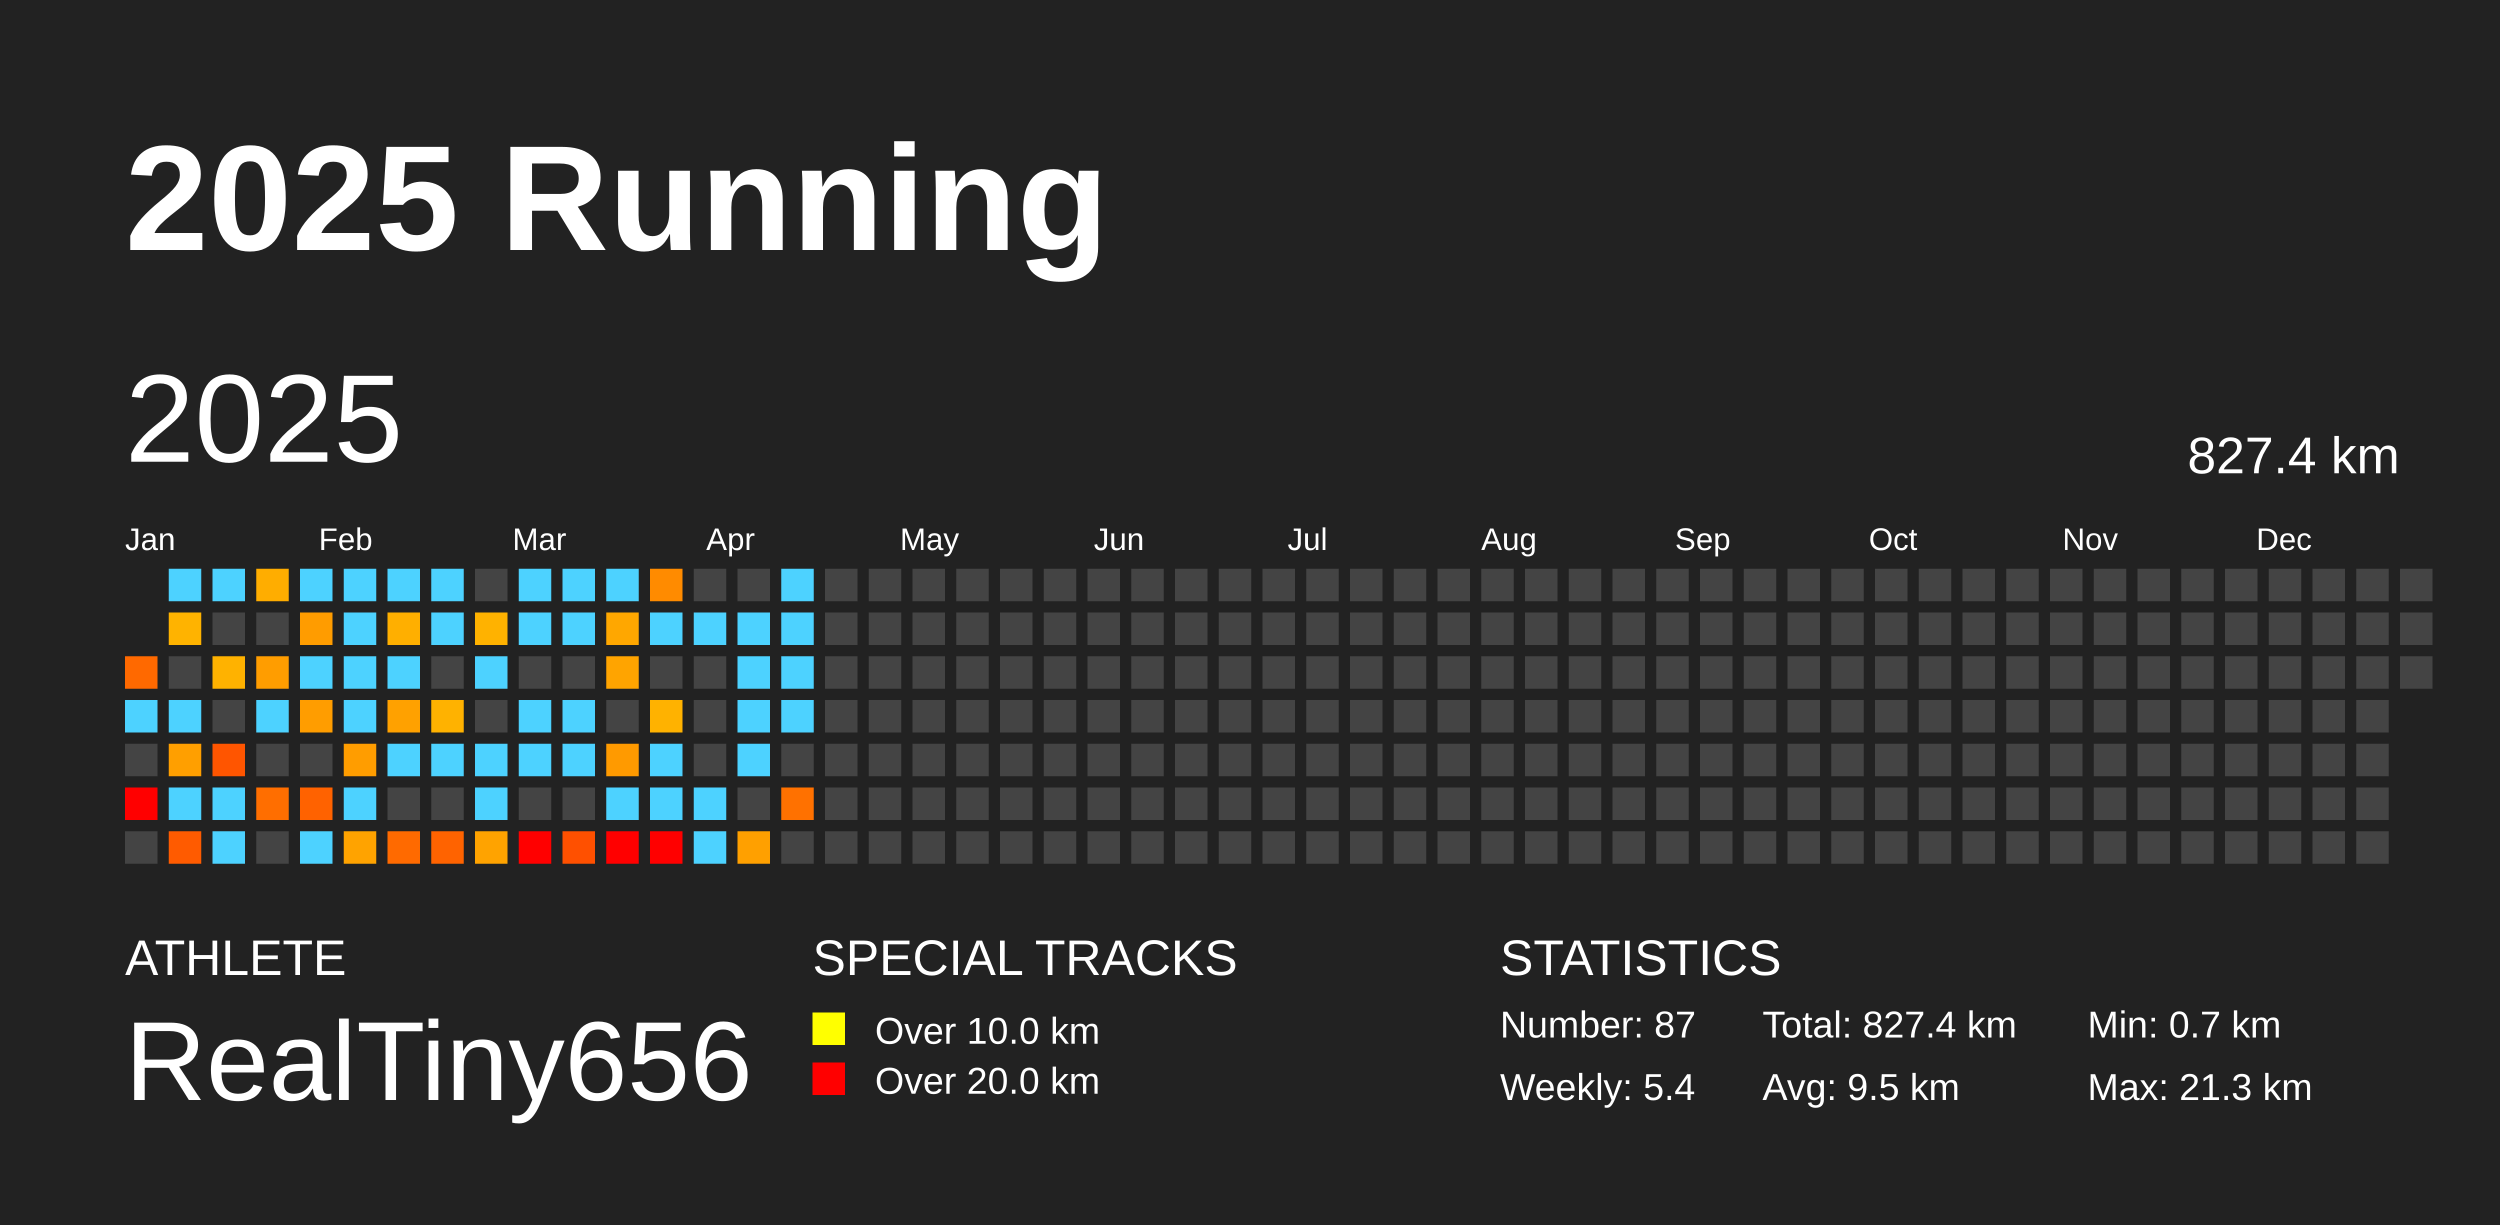
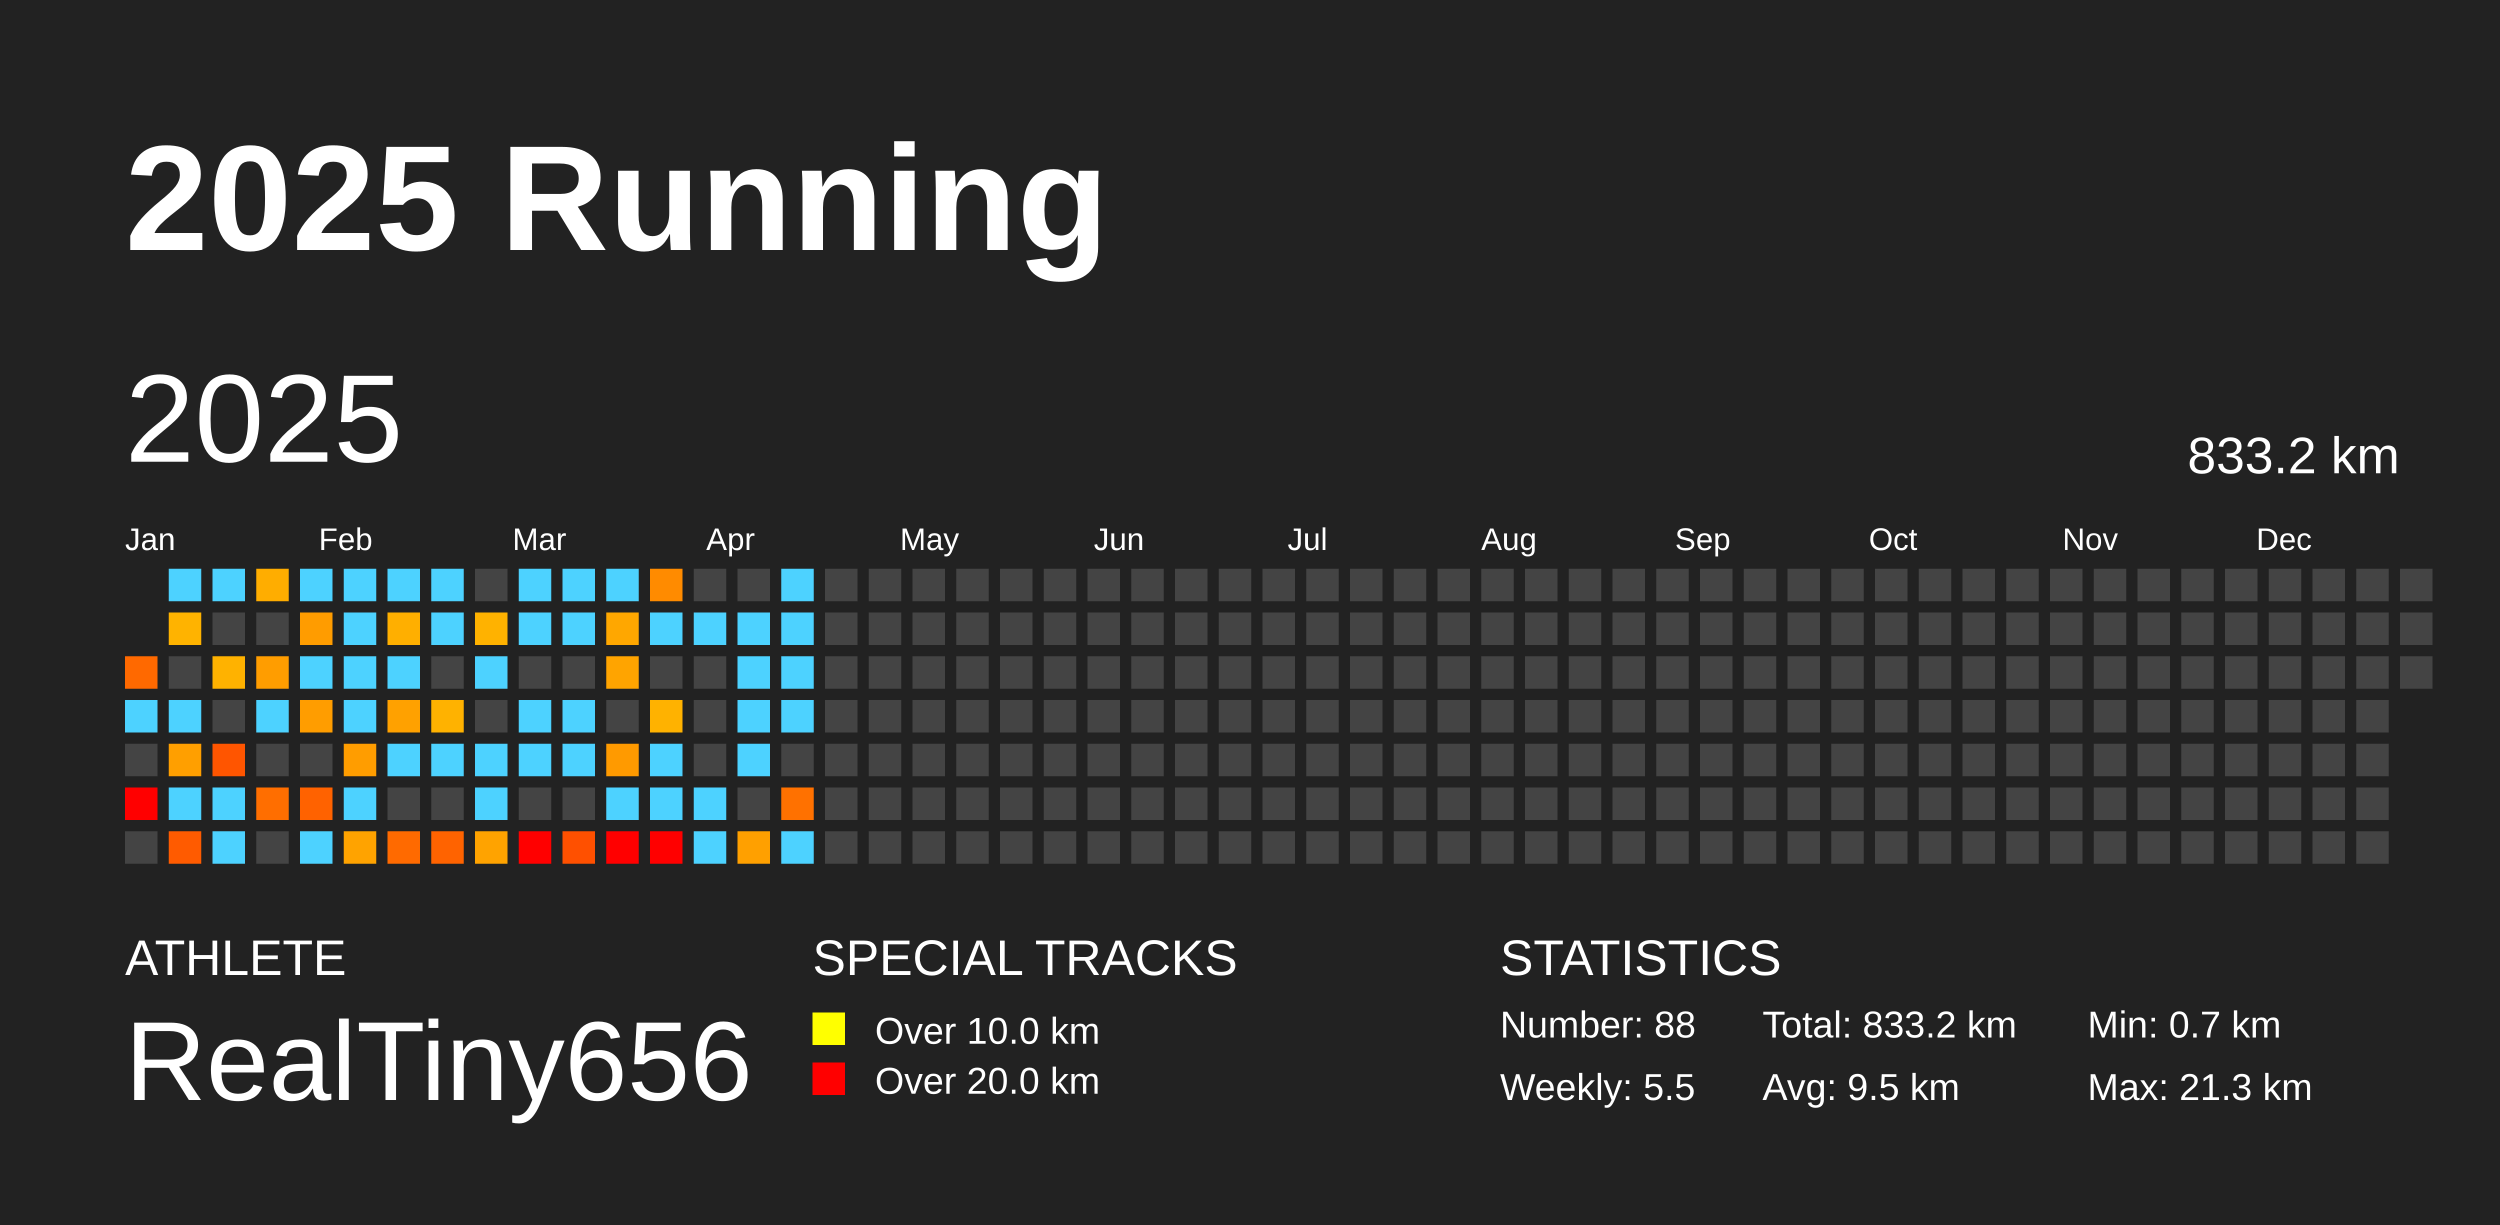
<svg xmlns="http://www.w3.org/2000/svg" baseProfile="full" height="98mm" version="1.1" viewBox="0,0,200,98" width="200mm">
  <defs />
  <rect fill="#222222" height="98" width="200" x="0" y="0" />
  <text fill="#FFFFFF" style="font-size:12px; font-family:Arial; font-weight:bold;" x="10" y="20">2025 Running</text>
  <text fill="#FFFFFF" style="font-size:4px; font-family:Arial" x="10" y="78">ATHLETE</text>
  <text fill="#FFFFFF" style="font-size:9px; font-family:Arial" x="10" y="88">RealTiny656</text>
  <text fill="#FFFFFF" style="font-size:4px; font-family:Arial" x="65" y="78">SPECIAL TRACKS</text>
  <rect fill="yellow" height="2.6" width="2.6" x="65" y="81" />
  <text fill="#FFFFFF" style="font-size:3px; font-family:Arial" x="70" y="83.5">Over 10.0 km</text>
  <rect fill="red" height="2.6" width="2.6" x="65" y="85" />
  <text fill="#FFFFFF" style="font-size:3px; font-family:Arial" x="70" y="87.5">Over 20.0 km</text>
  <text fill="#FFFFFF" style="font-size:4px; font-family:Arial" x="120" y="78">STATISTICS</text>
-   <text fill="#FFFFFF" style="font-size:3px; font-family:Arial" x="120" y="83">Number: 87</text>
-   <text fill="#FFFFFF" style="font-size:3px; font-family:Arial" x="120" y="88">Weekly: 5.4</text>
-   <text fill="#FFFFFF" style="font-size:3px; font-family:Arial" x="141" y="83">Total: 827.4 km</text>
+   <text fill="#FFFFFF" style="font-size:3px; font-family:Arial" x="120" y="83">Number: 88</text>
+   <text fill="#FFFFFF" style="font-size:3px; font-family:Arial" x="120" y="88">Weekly: 5.5</text>
+   <text fill="#FFFFFF" style="font-size:3px; font-family:Arial" x="141" y="83">Total: 833.2 km</text>
  <text fill="#FFFFFF" style="font-size:3px; font-family:Arial" x="141" y="88">Avg: 9.5 km</text>
  <text fill="#FFFFFF" style="font-size:3px; font-family:Arial" x="167" y="83">Min: 0.7 km</text>
  <text fill="#FFFFFF" style="font-size:3px; font-family:Arial" x="167" y="88">Max: 21.3 km</text>
  <text dominant-baseline="hanging" fill="#FFFFFF" style="font-size:10.0px; font-family:Arial;" x="10" y="30">2025</text>
-   <text dominant-baseline="hanging" fill="#FFFFFF" style="font-size:4.125px; font-family:Arial;" x="175" y="35">827.4 km</text>
+   <text dominant-baseline="hanging" fill="#FFFFFF" style="font-size:4.125px; font-family:Arial;" x="175" y="35">833.2 km</text>
  <text fill="#FFFFFF" style="font-size:2.5px; font-family:Arial" x="10.0" y="44">Jan</text>
  <text fill="#FFFFFF" style="font-size:2.5px; font-family:Arial" x="25.5" y="44">Feb</text>
  <text fill="#FFFFFF" style="font-size:2.5px; font-family:Arial" x="41.0" y="44">Mar</text>
  <text fill="#FFFFFF" style="font-size:2.5px; font-family:Arial" x="56.5" y="44">Apr</text>
  <text fill="#FFFFFF" style="font-size:2.5px; font-family:Arial" x="72.0" y="44">May</text>
  <text fill="#FFFFFF" style="font-size:2.5px; font-family:Arial" x="87.5" y="44">Jun</text>
  <text fill="#FFFFFF" style="font-size:2.5px; font-family:Arial" x="103.0" y="44">Jul</text>
  <text fill="#FFFFFF" style="font-size:2.5px; font-family:Arial" x="118.5" y="44">Aug</text>
  <text fill="#FFFFFF" style="font-size:2.5px; font-family:Arial" x="134.0" y="44">Sep</text>
  <text fill="#FFFFFF" style="font-size:2.5px; font-family:Arial" x="149.5" y="44">Oct</text>
  <text fill="#FFFFFF" style="font-size:2.5px; font-family:Arial" x="165.0" y="44">Nov</text>
  <text fill="#FFFFFF" style="font-size:2.5px; font-family:Arial" x="180.5" y="44">Dec</text>
  <rect fill="#ff6900" height="2.6" width="2.6" x="10.0" y="52.5" />
  <rect fill="#4dd2ff" height="2.6" width="2.6" x="10.0" y="56.0" />
  <rect fill="#444444" height="2.6" width="2.6" x="10.0" y="59.5" />
  <rect fill="red" height="2.6" width="2.6" x="10.0" y="63.0" />
  <rect fill="#444444" height="2.6" width="2.6" x="10.0" y="66.5" />
  <rect fill="#4dd2ff" height="2.6" width="2.6" x="13.5" y="45.5" />
  <rect fill="#ffb300" height="2.6" width="2.6" x="13.5" y="49.0" />
  <rect fill="#444444" height="2.6" width="2.6" x="13.5" y="52.5" />
  <rect fill="#4dd2ff" height="2.6" width="2.6" x="13.5" y="56.0" />
  <rect fill="#ff9f00" height="2.6" width="2.6" x="13.5" y="59.5" />
  <rect fill="#4dd2ff" height="2.6" width="2.6" x="13.5" y="63.0" />
  <rect fill="#ff5b00" height="2.6" width="2.6" x="13.5" y="66.5" />
  <rect fill="#4dd2ff" height="2.6" width="2.6" x="17.0" y="45.5" />
  <rect fill="#444444" height="2.6" width="2.6" x="17.0" y="49.0" />
  <rect fill="#ffb200" height="2.6" width="2.6" x="17.0" y="52.5" />
  <rect fill="#444444" height="2.6" width="2.6" x="17.0" y="56.0" />
  <rect fill="#ff5500" height="2.6" width="2.6" x="17.0" y="59.5" />
  <rect fill="#4dd2ff" height="2.6" width="2.6" x="17.0" y="63.0" />
  <rect fill="#4dd2ff" height="2.6" width="2.6" x="17.0" y="66.5" />
  <rect fill="#ffad00" height="2.6" width="2.6" x="20.5" y="45.5" />
  <rect fill="#444444" height="2.6" width="2.6" x="20.5" y="49.0" />
  <rect fill="#ff9d00" height="2.6" width="2.6" x="20.5" y="52.5" />
  <rect fill="#4dd2ff" height="2.6" width="2.6" x="20.5" y="56.0" />
  <rect fill="#444444" height="2.6" width="2.6" x="20.5" y="59.5" />
  <rect fill="#ff6e00" height="2.6" width="2.6" x="20.5" y="63.0" />
  <rect fill="#444444" height="2.6" width="2.6" x="20.5" y="66.5" />
  <rect fill="#4dd2ff" height="2.6" width="2.6" x="24.0" y="45.5" />
  <rect fill="#ff9c00" height="2.6" width="2.6" x="24.0" y="49.0" />
  <rect fill="#4dd2ff" height="2.6" width="2.6" x="24.0" y="52.5" />
  <rect fill="#ff9d00" height="2.6" width="2.6" x="24.0" y="56.0" />
  <rect fill="#444444" height="2.6" width="2.6" x="24.0" y="59.5" />
  <rect fill="#ff6200" height="2.6" width="2.6" x="24.0" y="63.0" />
  <rect fill="#4dd2ff" height="2.6" width="2.6" x="24.0" y="66.5" />
  <rect fill="#4dd2ff" height="2.6" width="2.6" x="27.5" y="45.5" />
  <rect fill="#4dd2ff" height="2.6" width="2.6" x="27.5" y="49.0" />
  <rect fill="#4dd2ff" height="2.6" width="2.6" x="27.5" y="52.5" />
  <rect fill="#4dd2ff" height="2.6" width="2.6" x="27.5" y="56.0" />
  <rect fill="#ff9d00" height="2.6" width="2.6" x="27.5" y="59.5" />
  <rect fill="#4dd2ff" height="2.6" width="2.6" x="27.5" y="63.0" />
  <rect fill="#ffa300" height="2.6" width="2.6" x="27.5" y="66.5" />
  <rect fill="#4dd2ff" height="2.6" width="2.6" x="31.0" y="45.5" />
  <rect fill="#ffaf00" height="2.6" width="2.6" x="31.0" y="49.0" />
  <rect fill="#4dd2ff" height="2.6" width="2.6" x="31.0" y="52.5" />
  <rect fill="#ffa100" height="2.6" width="2.6" x="31.0" y="56.0" />
  <rect fill="#4dd2ff" height="2.6" width="2.6" x="31.0" y="59.5" />
  <rect fill="#444444" height="2.6" width="2.6" x="31.0" y="63.0" />
  <rect fill="#ff6a00" height="2.6" width="2.6" x="31.0" y="66.5" />
  <rect fill="#4dd2ff" height="2.6" width="2.6" x="34.5" y="45.5" />
  <rect fill="#4dd2ff" height="2.6" width="2.6" x="34.5" y="49.0" />
  <rect fill="#444444" height="2.6" width="2.6" x="34.5" y="52.5" />
  <rect fill="#ffb200" height="2.6" width="2.6" x="34.5" y="56.0" />
  <rect fill="#4dd2ff" height="2.6" width="2.6" x="34.5" y="59.5" />
  <rect fill="#444444" height="2.6" width="2.6" x="34.5" y="63.0" />
  <rect fill="#ff6300" height="2.6" width="2.6" x="34.5" y="66.5" />
  <rect fill="#444444" height="2.6" width="2.6" x="38.0" y="45.5" />
  <rect fill="#ffb200" height="2.6" width="2.6" x="38.0" y="49.0" />
  <rect fill="#4dd2ff" height="2.6" width="2.6" x="38.0" y="52.5" />
  <rect fill="#444444" height="2.6" width="2.6" x="38.0" y="56.0" />
  <rect fill="#4dd2ff" height="2.6" width="2.6" x="38.0" y="59.5" />
  <rect fill="#4dd2ff" height="2.6" width="2.6" x="38.0" y="63.0" />
  <rect fill="#ffa300" height="2.6" width="2.6" x="38.0" y="66.5" />
  <rect fill="#4dd2ff" height="2.6" width="2.6" x="41.5" y="45.5" />
  <rect fill="#4dd2ff" height="2.6" width="2.6" x="41.5" y="49.0" />
  <rect fill="#444444" height="2.6" width="2.6" x="41.5" y="52.5" />
  <rect fill="#4dd2ff" height="2.6" width="2.6" x="41.5" y="56.0" />
  <rect fill="#4dd2ff" height="2.6" width="2.6" x="41.5" y="59.5" />
  <rect fill="#444444" height="2.6" width="2.6" x="41.5" y="63.0" />
  <rect fill="red" height="2.6" width="2.6" x="41.5" y="66.5" />
  <rect fill="#4dd2ff" height="2.6" width="2.6" x="45.0" y="45.5" />
  <rect fill="#4dd2ff" height="2.6" width="2.6" x="45.0" y="49.0" />
  <rect fill="#444444" height="2.6" width="2.6" x="45.0" y="52.5" />
  <rect fill="#4dd2ff" height="2.6" width="2.6" x="45.0" y="56.0" />
  <rect fill="#4dd2ff" height="2.6" width="2.6" x="45.0" y="59.5" />
  <rect fill="#444444" height="2.6" width="2.6" x="45.0" y="63.0" />
  <rect fill="#ff5000" height="2.6" width="2.6" x="45.0" y="66.5" />
  <rect fill="#4dd2ff" height="2.6" width="2.6" x="48.5" y="45.5" />
  <rect fill="#ffa700" height="2.6" width="2.6" x="48.5" y="49.0" />
  <rect fill="#ffa400" height="2.6" width="2.6" x="48.5" y="52.5" />
  <rect fill="#444444" height="2.6" width="2.6" x="48.5" y="56.0" />
  <rect fill="#ff9a00" height="2.6" width="2.6" x="48.5" y="59.5" />
  <rect fill="#4dd2ff" height="2.6" width="2.6" x="48.5" y="63.0" />
  <rect fill="red" height="2.6" width="2.6" x="48.5" y="66.5" />
  <rect fill="#ff8b00" height="2.6" width="2.6" x="52.0" y="45.5" />
  <rect fill="#4dd2ff" height="2.6" width="2.6" x="52.0" y="49.0" />
  <rect fill="#444444" height="2.6" width="2.6" x="52.0" y="52.5" />
  <rect fill="#ffb200" height="2.6" width="2.6" x="52.0" y="56.0" />
  <rect fill="#4dd2ff" height="2.6" width="2.6" x="52.0" y="59.5" />
  <rect fill="#4dd2ff" height="2.6" width="2.6" x="52.0" y="63.0" />
  <rect fill="red" height="2.6" width="2.6" x="52.0" y="66.5" />
  <rect fill="#444444" height="2.6" width="2.6" x="55.5" y="45.5" />
  <rect fill="#4dd2ff" height="2.6" width="2.6" x="55.5" y="49.0" />
  <rect fill="#444444" height="2.6" width="2.6" x="55.5" y="52.5" />
  <rect fill="#444444" height="2.6" width="2.6" x="55.5" y="56.0" />
  <rect fill="#444444" height="2.6" width="2.6" x="55.5" y="59.5" />
  <rect fill="#4dd2ff" height="2.6" width="2.6" x="55.5" y="63.0" />
  <rect fill="#4dd2ff" height="2.6" width="2.6" x="55.5" y="66.5" />
  <rect fill="#444444" height="2.6" width="2.6" x="59.0" y="45.5" />
  <rect fill="#4dd2ff" height="2.6" width="2.6" x="59.0" y="49.0" />
  <rect fill="#4dd2ff" height="2.6" width="2.6" x="59.0" y="52.5" />
  <rect fill="#4dd2ff" height="2.6" width="2.6" x="59.0" y="56.0" />
  <rect fill="#4dd2ff" height="2.6" width="2.6" x="59.0" y="59.5" />
  <rect fill="#444444" height="2.6" width="2.6" x="59.0" y="63.0" />
  <rect fill="#ffa000" height="2.6" width="2.6" x="59.0" y="66.5" />
  <rect fill="#4dd2ff" height="2.6" width="2.6" x="62.5" y="45.5" />
  <rect fill="#4dd2ff" height="2.6" width="2.6" x="62.5" y="49.0" />
  <rect fill="#4dd2ff" height="2.6" width="2.6" x="62.5" y="52.5" />
  <rect fill="#4dd2ff" height="2.6" width="2.6" x="62.5" y="56.0" />
  <rect fill="#444444" height="2.6" width="2.6" x="62.5" y="59.5" />
  <rect fill="#ff7100" height="2.6" width="2.6" x="62.5" y="63.0" />
-   <rect fill="#444444" height="2.6" width="2.6" x="62.5" y="66.5" />
+   <rect fill="#4dd2ff" height="2.6" width="2.6" x="62.5" y="66.5" />
  <rect fill="#444444" height="2.6" width="2.6" x="66.0" y="45.5" />
  <rect fill="#444444" height="2.6" width="2.6" x="66.0" y="49.0" />
  <rect fill="#444444" height="2.6" width="2.6" x="66.0" y="52.5" />
  <rect fill="#444444" height="2.6" width="2.6" x="66.0" y="56.0" />
  <rect fill="#444444" height="2.6" width="2.6" x="66.0" y="59.5" />
  <rect fill="#444444" height="2.6" width="2.6" x="66.0" y="63.0" />
  <rect fill="#444444" height="2.6" width="2.6" x="66.0" y="66.5" />
  <rect fill="#444444" height="2.6" width="2.6" x="69.5" y="45.5" />
  <rect fill="#444444" height="2.6" width="2.6" x="69.5" y="49.0" />
  <rect fill="#444444" height="2.6" width="2.6" x="69.5" y="52.5" />
  <rect fill="#444444" height="2.6" width="2.6" x="69.5" y="56.0" />
  <rect fill="#444444" height="2.6" width="2.6" x="69.5" y="59.5" />
  <rect fill="#444444" height="2.6" width="2.6" x="69.5" y="63.0" />
  <rect fill="#444444" height="2.6" width="2.6" x="69.5" y="66.5" />
  <rect fill="#444444" height="2.6" width="2.6" x="73.0" y="45.5" />
  <rect fill="#444444" height="2.6" width="2.6" x="73.0" y="49.0" />
  <rect fill="#444444" height="2.6" width="2.6" x="73.0" y="52.5" />
  <rect fill="#444444" height="2.6" width="2.6" x="73.0" y="56.0" />
  <rect fill="#444444" height="2.6" width="2.6" x="73.0" y="59.5" />
  <rect fill="#444444" height="2.6" width="2.6" x="73.0" y="63.0" />
  <rect fill="#444444" height="2.6" width="2.6" x="73.0" y="66.5" />
  <rect fill="#444444" height="2.6" width="2.6" x="76.5" y="45.5" />
  <rect fill="#444444" height="2.6" width="2.6" x="76.5" y="49.0" />
  <rect fill="#444444" height="2.6" width="2.6" x="76.5" y="52.5" />
  <rect fill="#444444" height="2.6" width="2.6" x="76.5" y="56.0" />
  <rect fill="#444444" height="2.6" width="2.6" x="76.5" y="59.5" />
  <rect fill="#444444" height="2.6" width="2.6" x="76.5" y="63.0" />
  <rect fill="#444444" height="2.6" width="2.6" x="76.5" y="66.5" />
  <rect fill="#444444" height="2.6" width="2.6" x="80.0" y="45.5" />
  <rect fill="#444444" height="2.6" width="2.6" x="80.0" y="49.0" />
  <rect fill="#444444" height="2.6" width="2.6" x="80.0" y="52.5" />
  <rect fill="#444444" height="2.6" width="2.6" x="80.0" y="56.0" />
  <rect fill="#444444" height="2.6" width="2.6" x="80.0" y="59.5" />
  <rect fill="#444444" height="2.6" width="2.6" x="80.0" y="63.0" />
  <rect fill="#444444" height="2.6" width="2.6" x="80.0" y="66.5" />
  <rect fill="#444444" height="2.6" width="2.6" x="83.5" y="45.5" />
  <rect fill="#444444" height="2.6" width="2.6" x="83.5" y="49.0" />
  <rect fill="#444444" height="2.6" width="2.6" x="83.5" y="52.5" />
  <rect fill="#444444" height="2.6" width="2.6" x="83.5" y="56.0" />
  <rect fill="#444444" height="2.6" width="2.6" x="83.5" y="59.5" />
  <rect fill="#444444" height="2.6" width="2.6" x="83.5" y="63.0" />
  <rect fill="#444444" height="2.6" width="2.6" x="83.5" y="66.5" />
  <rect fill="#444444" height="2.6" width="2.6" x="87.0" y="45.5" />
  <rect fill="#444444" height="2.6" width="2.6" x="87.0" y="49.0" />
  <rect fill="#444444" height="2.6" width="2.6" x="87.0" y="52.5" />
  <rect fill="#444444" height="2.6" width="2.6" x="87.0" y="56.0" />
  <rect fill="#444444" height="2.6" width="2.6" x="87.0" y="59.5" />
  <rect fill="#444444" height="2.6" width="2.6" x="87.0" y="63.0" />
  <rect fill="#444444" height="2.6" width="2.6" x="87.0" y="66.5" />
  <rect fill="#444444" height="2.6" width="2.6" x="90.5" y="45.5" />
  <rect fill="#444444" height="2.6" width="2.6" x="90.5" y="49.0" />
  <rect fill="#444444" height="2.6" width="2.6" x="90.5" y="52.5" />
  <rect fill="#444444" height="2.6" width="2.6" x="90.5" y="56.0" />
  <rect fill="#444444" height="2.6" width="2.6" x="90.5" y="59.5" />
  <rect fill="#444444" height="2.6" width="2.6" x="90.5" y="63.0" />
  <rect fill="#444444" height="2.6" width="2.6" x="90.5" y="66.5" />
  <rect fill="#444444" height="2.6" width="2.6" x="94.0" y="45.5" />
  <rect fill="#444444" height="2.6" width="2.6" x="94.0" y="49.0" />
  <rect fill="#444444" height="2.6" width="2.6" x="94.0" y="52.5" />
  <rect fill="#444444" height="2.6" width="2.6" x="94.0" y="56.0" />
  <rect fill="#444444" height="2.6" width="2.6" x="94.0" y="59.5" />
  <rect fill="#444444" height="2.6" width="2.6" x="94.0" y="63.0" />
  <rect fill="#444444" height="2.6" width="2.6" x="94.0" y="66.5" />
  <rect fill="#444444" height="2.6" width="2.6" x="97.5" y="45.5" />
  <rect fill="#444444" height="2.6" width="2.6" x="97.5" y="49.0" />
  <rect fill="#444444" height="2.6" width="2.6" x="97.5" y="52.5" />
  <rect fill="#444444" height="2.6" width="2.6" x="97.5" y="56.0" />
  <rect fill="#444444" height="2.6" width="2.6" x="97.5" y="59.5" />
  <rect fill="#444444" height="2.6" width="2.6" x="97.5" y="63.0" />
  <rect fill="#444444" height="2.6" width="2.6" x="97.5" y="66.5" />
  <rect fill="#444444" height="2.6" width="2.6" x="101.0" y="45.5" />
  <rect fill="#444444" height="2.6" width="2.6" x="101.0" y="49.0" />
  <rect fill="#444444" height="2.6" width="2.6" x="101.0" y="52.5" />
  <rect fill="#444444" height="2.6" width="2.6" x="101.0" y="56.0" />
  <rect fill="#444444" height="2.6" width="2.6" x="101.0" y="59.5" />
  <rect fill="#444444" height="2.6" width="2.6" x="101.0" y="63.0" />
  <rect fill="#444444" height="2.6" width="2.6" x="101.0" y="66.5" />
  <rect fill="#444444" height="2.6" width="2.6" x="104.5" y="45.5" />
  <rect fill="#444444" height="2.6" width="2.6" x="104.5" y="49.0" />
  <rect fill="#444444" height="2.6" width="2.6" x="104.5" y="52.5" />
  <rect fill="#444444" height="2.6" width="2.6" x="104.5" y="56.0" />
  <rect fill="#444444" height="2.6" width="2.6" x="104.5" y="59.5" />
  <rect fill="#444444" height="2.6" width="2.6" x="104.5" y="63.0" />
  <rect fill="#444444" height="2.6" width="2.6" x="104.5" y="66.5" />
  <rect fill="#444444" height="2.6" width="2.6" x="108.0" y="45.5" />
  <rect fill="#444444" height="2.6" width="2.6" x="108.0" y="49.0" />
  <rect fill="#444444" height="2.6" width="2.6" x="108.0" y="52.5" />
  <rect fill="#444444" height="2.6" width="2.6" x="108.0" y="56.0" />
  <rect fill="#444444" height="2.6" width="2.6" x="108.0" y="59.5" />
  <rect fill="#444444" height="2.6" width="2.6" x="108.0" y="63.0" />
  <rect fill="#444444" height="2.6" width="2.6" x="108.0" y="66.5" />
  <rect fill="#444444" height="2.6" width="2.6" x="111.5" y="45.5" />
  <rect fill="#444444" height="2.6" width="2.6" x="111.5" y="49.0" />
  <rect fill="#444444" height="2.6" width="2.6" x="111.5" y="52.5" />
  <rect fill="#444444" height="2.6" width="2.6" x="111.5" y="56.0" />
  <rect fill="#444444" height="2.6" width="2.6" x="111.5" y="59.5" />
  <rect fill="#444444" height="2.6" width="2.6" x="111.5" y="63.0" />
  <rect fill="#444444" height="2.6" width="2.6" x="111.5" y="66.5" />
  <rect fill="#444444" height="2.6" width="2.6" x="115.0" y="45.5" />
  <rect fill="#444444" height="2.6" width="2.6" x="115.0" y="49.0" />
  <rect fill="#444444" height="2.6" width="2.6" x="115.0" y="52.5" />
  <rect fill="#444444" height="2.6" width="2.6" x="115.0" y="56.0" />
  <rect fill="#444444" height="2.6" width="2.6" x="115.0" y="59.5" />
  <rect fill="#444444" height="2.6" width="2.6" x="115.0" y="63.0" />
  <rect fill="#444444" height="2.6" width="2.6" x="115.0" y="66.5" />
  <rect fill="#444444" height="2.6" width="2.6" x="118.5" y="45.5" />
  <rect fill="#444444" height="2.6" width="2.6" x="118.5" y="49.0" />
  <rect fill="#444444" height="2.6" width="2.6" x="118.5" y="52.5" />
  <rect fill="#444444" height="2.6" width="2.6" x="118.5" y="56.0" />
  <rect fill="#444444" height="2.6" width="2.6" x="118.5" y="59.5" />
  <rect fill="#444444" height="2.6" width="2.6" x="118.5" y="63.0" />
  <rect fill="#444444" height="2.6" width="2.6" x="118.5" y="66.5" />
  <rect fill="#444444" height="2.6" width="2.6" x="122.0" y="45.5" />
  <rect fill="#444444" height="2.6" width="2.6" x="122.0" y="49.0" />
  <rect fill="#444444" height="2.6" width="2.6" x="122.0" y="52.5" />
  <rect fill="#444444" height="2.6" width="2.6" x="122.0" y="56.0" />
  <rect fill="#444444" height="2.6" width="2.6" x="122.0" y="59.5" />
  <rect fill="#444444" height="2.6" width="2.6" x="122.0" y="63.0" />
  <rect fill="#444444" height="2.6" width="2.6" x="122.0" y="66.5" />
  <rect fill="#444444" height="2.6" width="2.6" x="125.5" y="45.5" />
  <rect fill="#444444" height="2.6" width="2.6" x="125.5" y="49.0" />
  <rect fill="#444444" height="2.6" width="2.6" x="125.5" y="52.5" />
  <rect fill="#444444" height="2.6" width="2.6" x="125.5" y="56.0" />
  <rect fill="#444444" height="2.6" width="2.6" x="125.5" y="59.5" />
  <rect fill="#444444" height="2.6" width="2.6" x="125.5" y="63.0" />
  <rect fill="#444444" height="2.6" width="2.6" x="125.5" y="66.5" />
  <rect fill="#444444" height="2.6" width="2.6" x="129.0" y="45.5" />
  <rect fill="#444444" height="2.6" width="2.6" x="129.0" y="49.0" />
  <rect fill="#444444" height="2.6" width="2.6" x="129.0" y="52.5" />
  <rect fill="#444444" height="2.6" width="2.6" x="129.0" y="56.0" />
  <rect fill="#444444" height="2.6" width="2.6" x="129.0" y="59.5" />
  <rect fill="#444444" height="2.6" width="2.6" x="129.0" y="63.0" />
  <rect fill="#444444" height="2.6" width="2.6" x="129.0" y="66.5" />
  <rect fill="#444444" height="2.6" width="2.6" x="132.5" y="45.5" />
  <rect fill="#444444" height="2.6" width="2.6" x="132.5" y="49.0" />
  <rect fill="#444444" height="2.6" width="2.6" x="132.5" y="52.5" />
  <rect fill="#444444" height="2.6" width="2.6" x="132.5" y="56.0" />
  <rect fill="#444444" height="2.6" width="2.6" x="132.5" y="59.5" />
  <rect fill="#444444" height="2.6" width="2.6" x="132.5" y="63.0" />
  <rect fill="#444444" height="2.6" width="2.6" x="132.5" y="66.5" />
  <rect fill="#444444" height="2.6" width="2.6" x="136.0" y="45.5" />
  <rect fill="#444444" height="2.6" width="2.6" x="136.0" y="49.0" />
  <rect fill="#444444" height="2.6" width="2.6" x="136.0" y="52.5" />
  <rect fill="#444444" height="2.6" width="2.6" x="136.0" y="56.0" />
  <rect fill="#444444" height="2.6" width="2.6" x="136.0" y="59.5" />
  <rect fill="#444444" height="2.6" width="2.6" x="136.0" y="63.0" />
  <rect fill="#444444" height="2.6" width="2.6" x="136.0" y="66.5" />
  <rect fill="#444444" height="2.6" width="2.6" x="139.5" y="45.5" />
  <rect fill="#444444" height="2.6" width="2.6" x="139.5" y="49.0" />
  <rect fill="#444444" height="2.6" width="2.6" x="139.5" y="52.5" />
  <rect fill="#444444" height="2.6" width="2.6" x="139.5" y="56.0" />
  <rect fill="#444444" height="2.6" width="2.6" x="139.5" y="59.5" />
  <rect fill="#444444" height="2.6" width="2.6" x="139.5" y="63.0" />
  <rect fill="#444444" height="2.6" width="2.6" x="139.5" y="66.5" />
  <rect fill="#444444" height="2.6" width="2.6" x="143.0" y="45.5" />
  <rect fill="#444444" height="2.6" width="2.6" x="143.0" y="49.0" />
  <rect fill="#444444" height="2.6" width="2.6" x="143.0" y="52.5" />
  <rect fill="#444444" height="2.6" width="2.6" x="143.0" y="56.0" />
  <rect fill="#444444" height="2.6" width="2.6" x="143.0" y="59.5" />
  <rect fill="#444444" height="2.6" width="2.6" x="143.0" y="63.0" />
  <rect fill="#444444" height="2.6" width="2.6" x="143.0" y="66.5" />
  <rect fill="#444444" height="2.6" width="2.6" x="146.5" y="45.5" />
  <rect fill="#444444" height="2.6" width="2.6" x="146.5" y="49.0" />
  <rect fill="#444444" height="2.6" width="2.6" x="146.5" y="52.5" />
  <rect fill="#444444" height="2.6" width="2.6" x="146.5" y="56.0" />
  <rect fill="#444444" height="2.6" width="2.6" x="146.5" y="59.5" />
  <rect fill="#444444" height="2.6" width="2.6" x="146.5" y="63.0" />
  <rect fill="#444444" height="2.6" width="2.6" x="146.5" y="66.5" />
  <rect fill="#444444" height="2.6" width="2.6" x="150.0" y="45.5" />
  <rect fill="#444444" height="2.6" width="2.6" x="150.0" y="49.0" />
  <rect fill="#444444" height="2.6" width="2.6" x="150.0" y="52.5" />
  <rect fill="#444444" height="2.6" width="2.6" x="150.0" y="56.0" />
  <rect fill="#444444" height="2.6" width="2.6" x="150.0" y="59.5" />
  <rect fill="#444444" height="2.6" width="2.6" x="150.0" y="63.0" />
  <rect fill="#444444" height="2.6" width="2.6" x="150.0" y="66.5" />
  <rect fill="#444444" height="2.6" width="2.6" x="153.5" y="45.5" />
  <rect fill="#444444" height="2.6" width="2.6" x="153.5" y="49.0" />
  <rect fill="#444444" height="2.6" width="2.6" x="153.5" y="52.5" />
  <rect fill="#444444" height="2.6" width="2.6" x="153.5" y="56.0" />
  <rect fill="#444444" height="2.6" width="2.6" x="153.5" y="59.5" />
  <rect fill="#444444" height="2.6" width="2.6" x="153.5" y="63.0" />
  <rect fill="#444444" height="2.6" width="2.6" x="153.5" y="66.5" />
  <rect fill="#444444" height="2.6" width="2.6" x="157.0" y="45.5" />
  <rect fill="#444444" height="2.6" width="2.6" x="157.0" y="49.0" />
  <rect fill="#444444" height="2.6" width="2.6" x="157.0" y="52.5" />
  <rect fill="#444444" height="2.6" width="2.6" x="157.0" y="56.0" />
  <rect fill="#444444" height="2.6" width="2.6" x="157.0" y="59.5" />
  <rect fill="#444444" height="2.6" width="2.6" x="157.0" y="63.0" />
  <rect fill="#444444" height="2.6" width="2.6" x="157.0" y="66.5" />
  <rect fill="#444444" height="2.6" width="2.6" x="160.5" y="45.5" />
  <rect fill="#444444" height="2.6" width="2.6" x="160.5" y="49.0" />
  <rect fill="#444444" height="2.6" width="2.6" x="160.5" y="52.5" />
  <rect fill="#444444" height="2.6" width="2.6" x="160.5" y="56.0" />
  <rect fill="#444444" height="2.6" width="2.6" x="160.5" y="59.5" />
  <rect fill="#444444" height="2.6" width="2.6" x="160.5" y="63.0" />
  <rect fill="#444444" height="2.6" width="2.6" x="160.5" y="66.5" />
  <rect fill="#444444" height="2.6" width="2.6" x="164.0" y="45.5" />
  <rect fill="#444444" height="2.6" width="2.6" x="164.0" y="49.0" />
  <rect fill="#444444" height="2.6" width="2.6" x="164.0" y="52.5" />
  <rect fill="#444444" height="2.6" width="2.6" x="164.0" y="56.0" />
  <rect fill="#444444" height="2.6" width="2.6" x="164.0" y="59.5" />
  <rect fill="#444444" height="2.6" width="2.6" x="164.0" y="63.0" />
  <rect fill="#444444" height="2.6" width="2.6" x="164.0" y="66.5" />
  <rect fill="#444444" height="2.6" width="2.6" x="167.5" y="45.5" />
  <rect fill="#444444" height="2.6" width="2.6" x="167.5" y="49.0" />
  <rect fill="#444444" height="2.6" width="2.6" x="167.5" y="52.5" />
  <rect fill="#444444" height="2.6" width="2.6" x="167.5" y="56.0" />
  <rect fill="#444444" height="2.6" width="2.6" x="167.5" y="59.5" />
  <rect fill="#444444" height="2.6" width="2.6" x="167.5" y="63.0" />
  <rect fill="#444444" height="2.6" width="2.6" x="167.5" y="66.5" />
  <rect fill="#444444" height="2.6" width="2.6" x="171.0" y="45.5" />
  <rect fill="#444444" height="2.6" width="2.6" x="171.0" y="49.0" />
  <rect fill="#444444" height="2.6" width="2.6" x="171.0" y="52.5" />
  <rect fill="#444444" height="2.6" width="2.6" x="171.0" y="56.0" />
  <rect fill="#444444" height="2.6" width="2.6" x="171.0" y="59.5" />
  <rect fill="#444444" height="2.6" width="2.6" x="171.0" y="63.0" />
  <rect fill="#444444" height="2.6" width="2.6" x="171.0" y="66.5" />
  <rect fill="#444444" height="2.6" width="2.6" x="174.5" y="45.5" />
  <rect fill="#444444" height="2.6" width="2.6" x="174.5" y="49.0" />
  <rect fill="#444444" height="2.6" width="2.6" x="174.5" y="52.5" />
  <rect fill="#444444" height="2.6" width="2.6" x="174.5" y="56.0" />
  <rect fill="#444444" height="2.6" width="2.6" x="174.5" y="59.5" />
  <rect fill="#444444" height="2.6" width="2.6" x="174.5" y="63.0" />
  <rect fill="#444444" height="2.6" width="2.6" x="174.5" y="66.5" />
  <rect fill="#444444" height="2.6" width="2.6" x="178.0" y="45.5" />
  <rect fill="#444444" height="2.6" width="2.6" x="178.0" y="49.0" />
  <rect fill="#444444" height="2.6" width="2.6" x="178.0" y="52.5" />
  <rect fill="#444444" height="2.6" width="2.6" x="178.0" y="56.0" />
  <rect fill="#444444" height="2.6" width="2.6" x="178.0" y="59.5" />
  <rect fill="#444444" height="2.6" width="2.6" x="178.0" y="63.0" />
  <rect fill="#444444" height="2.6" width="2.6" x="178.0" y="66.5" />
  <rect fill="#444444" height="2.6" width="2.6" x="181.5" y="45.5" />
  <rect fill="#444444" height="2.6" width="2.6" x="181.5" y="49.0" />
  <rect fill="#444444" height="2.6" width="2.6" x="181.5" y="52.5" />
  <rect fill="#444444" height="2.6" width="2.6" x="181.5" y="56.0" />
  <rect fill="#444444" height="2.6" width="2.6" x="181.5" y="59.5" />
  <rect fill="#444444" height="2.6" width="2.6" x="181.5" y="63.0" />
  <rect fill="#444444" height="2.6" width="2.6" x="181.5" y="66.5" />
  <rect fill="#444444" height="2.6" width="2.6" x="185.0" y="45.5" />
  <rect fill="#444444" height="2.6" width="2.6" x="185.0" y="49.0" />
  <rect fill="#444444" height="2.6" width="2.6" x="185.0" y="52.5" />
  <rect fill="#444444" height="2.6" width="2.6" x="185.0" y="56.0" />
  <rect fill="#444444" height="2.6" width="2.6" x="185.0" y="59.5" />
  <rect fill="#444444" height="2.6" width="2.6" x="185.0" y="63.0" />
  <rect fill="#444444" height="2.6" width="2.6" x="185.0" y="66.5" />
  <rect fill="#444444" height="2.6" width="2.6" x="188.5" y="45.5" />
  <rect fill="#444444" height="2.6" width="2.6" x="188.5" y="49.0" />
  <rect fill="#444444" height="2.6" width="2.6" x="188.5" y="52.5" />
  <rect fill="#444444" height="2.6" width="2.6" x="188.5" y="56.0" />
  <rect fill="#444444" height="2.6" width="2.6" x="188.5" y="59.5" />
  <rect fill="#444444" height="2.6" width="2.6" x="188.5" y="63.0" />
  <rect fill="#444444" height="2.6" width="2.6" x="188.5" y="66.5" />
  <rect fill="#444444" height="2.6" width="2.6" x="192.0" y="45.5" />
  <rect fill="#444444" height="2.6" width="2.6" x="192.0" y="49.0" />
  <rect fill="#444444" height="2.6" width="2.6" x="192.0" y="52.5" />
</svg>
